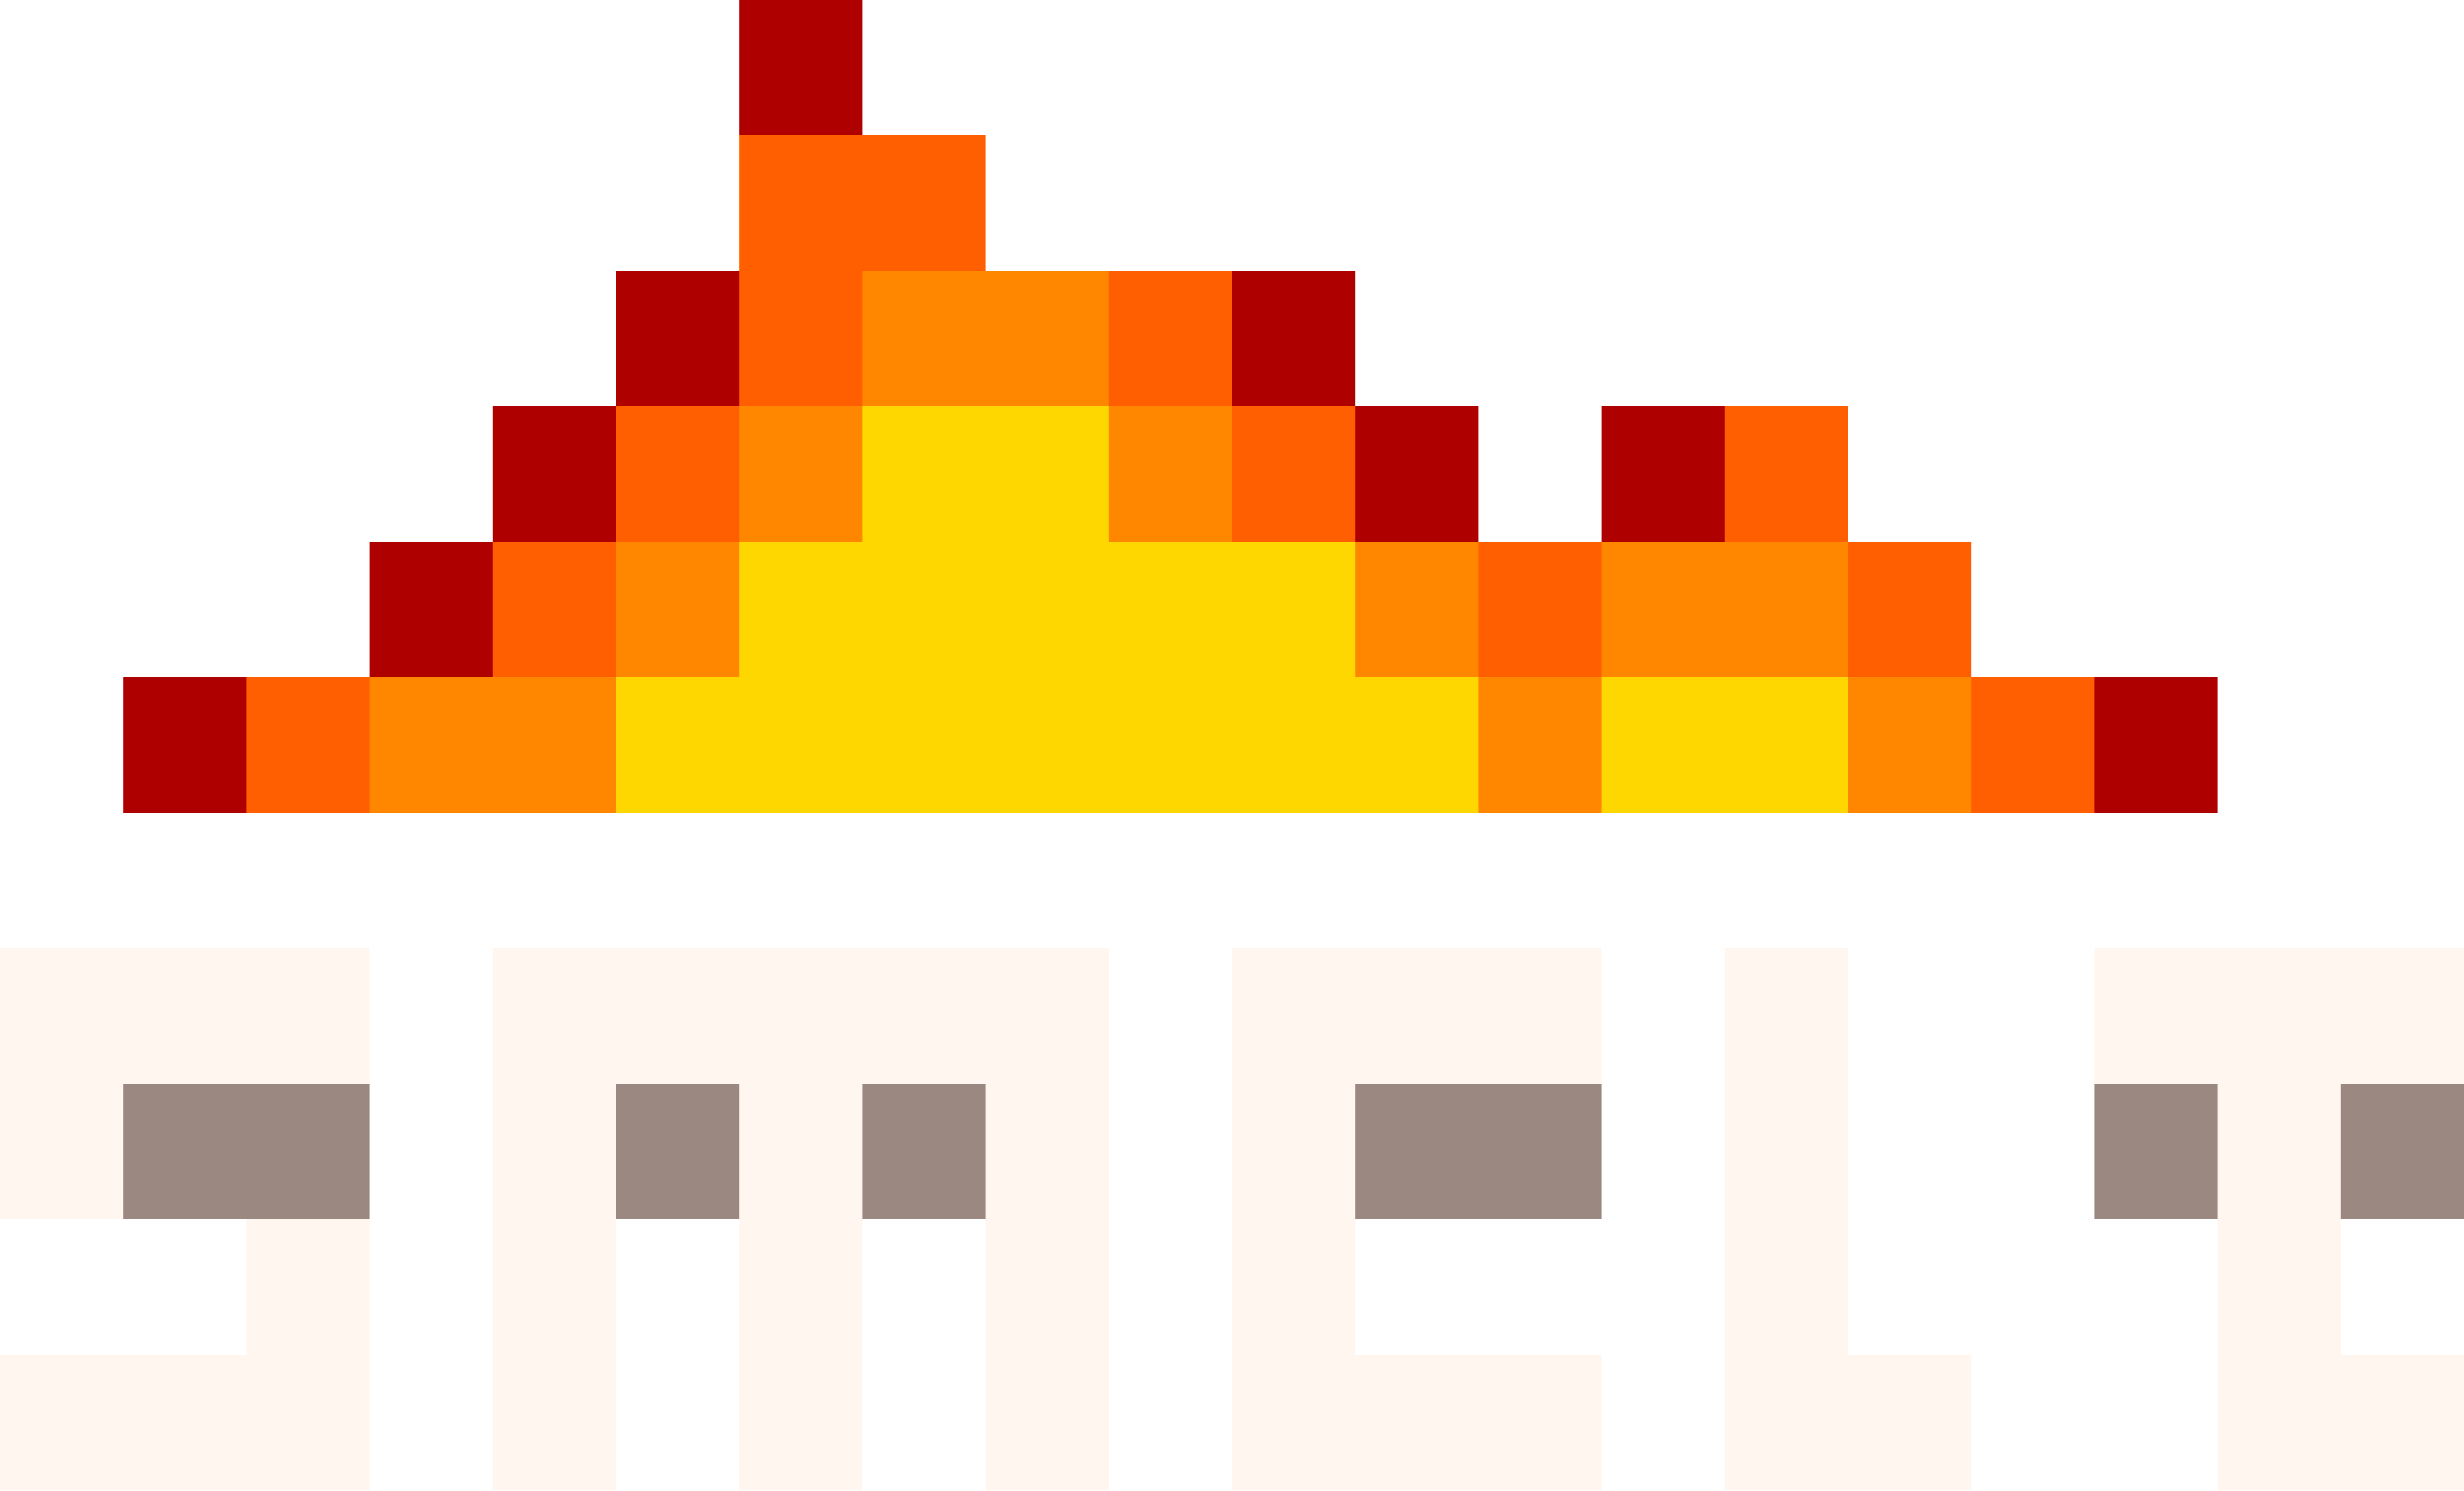
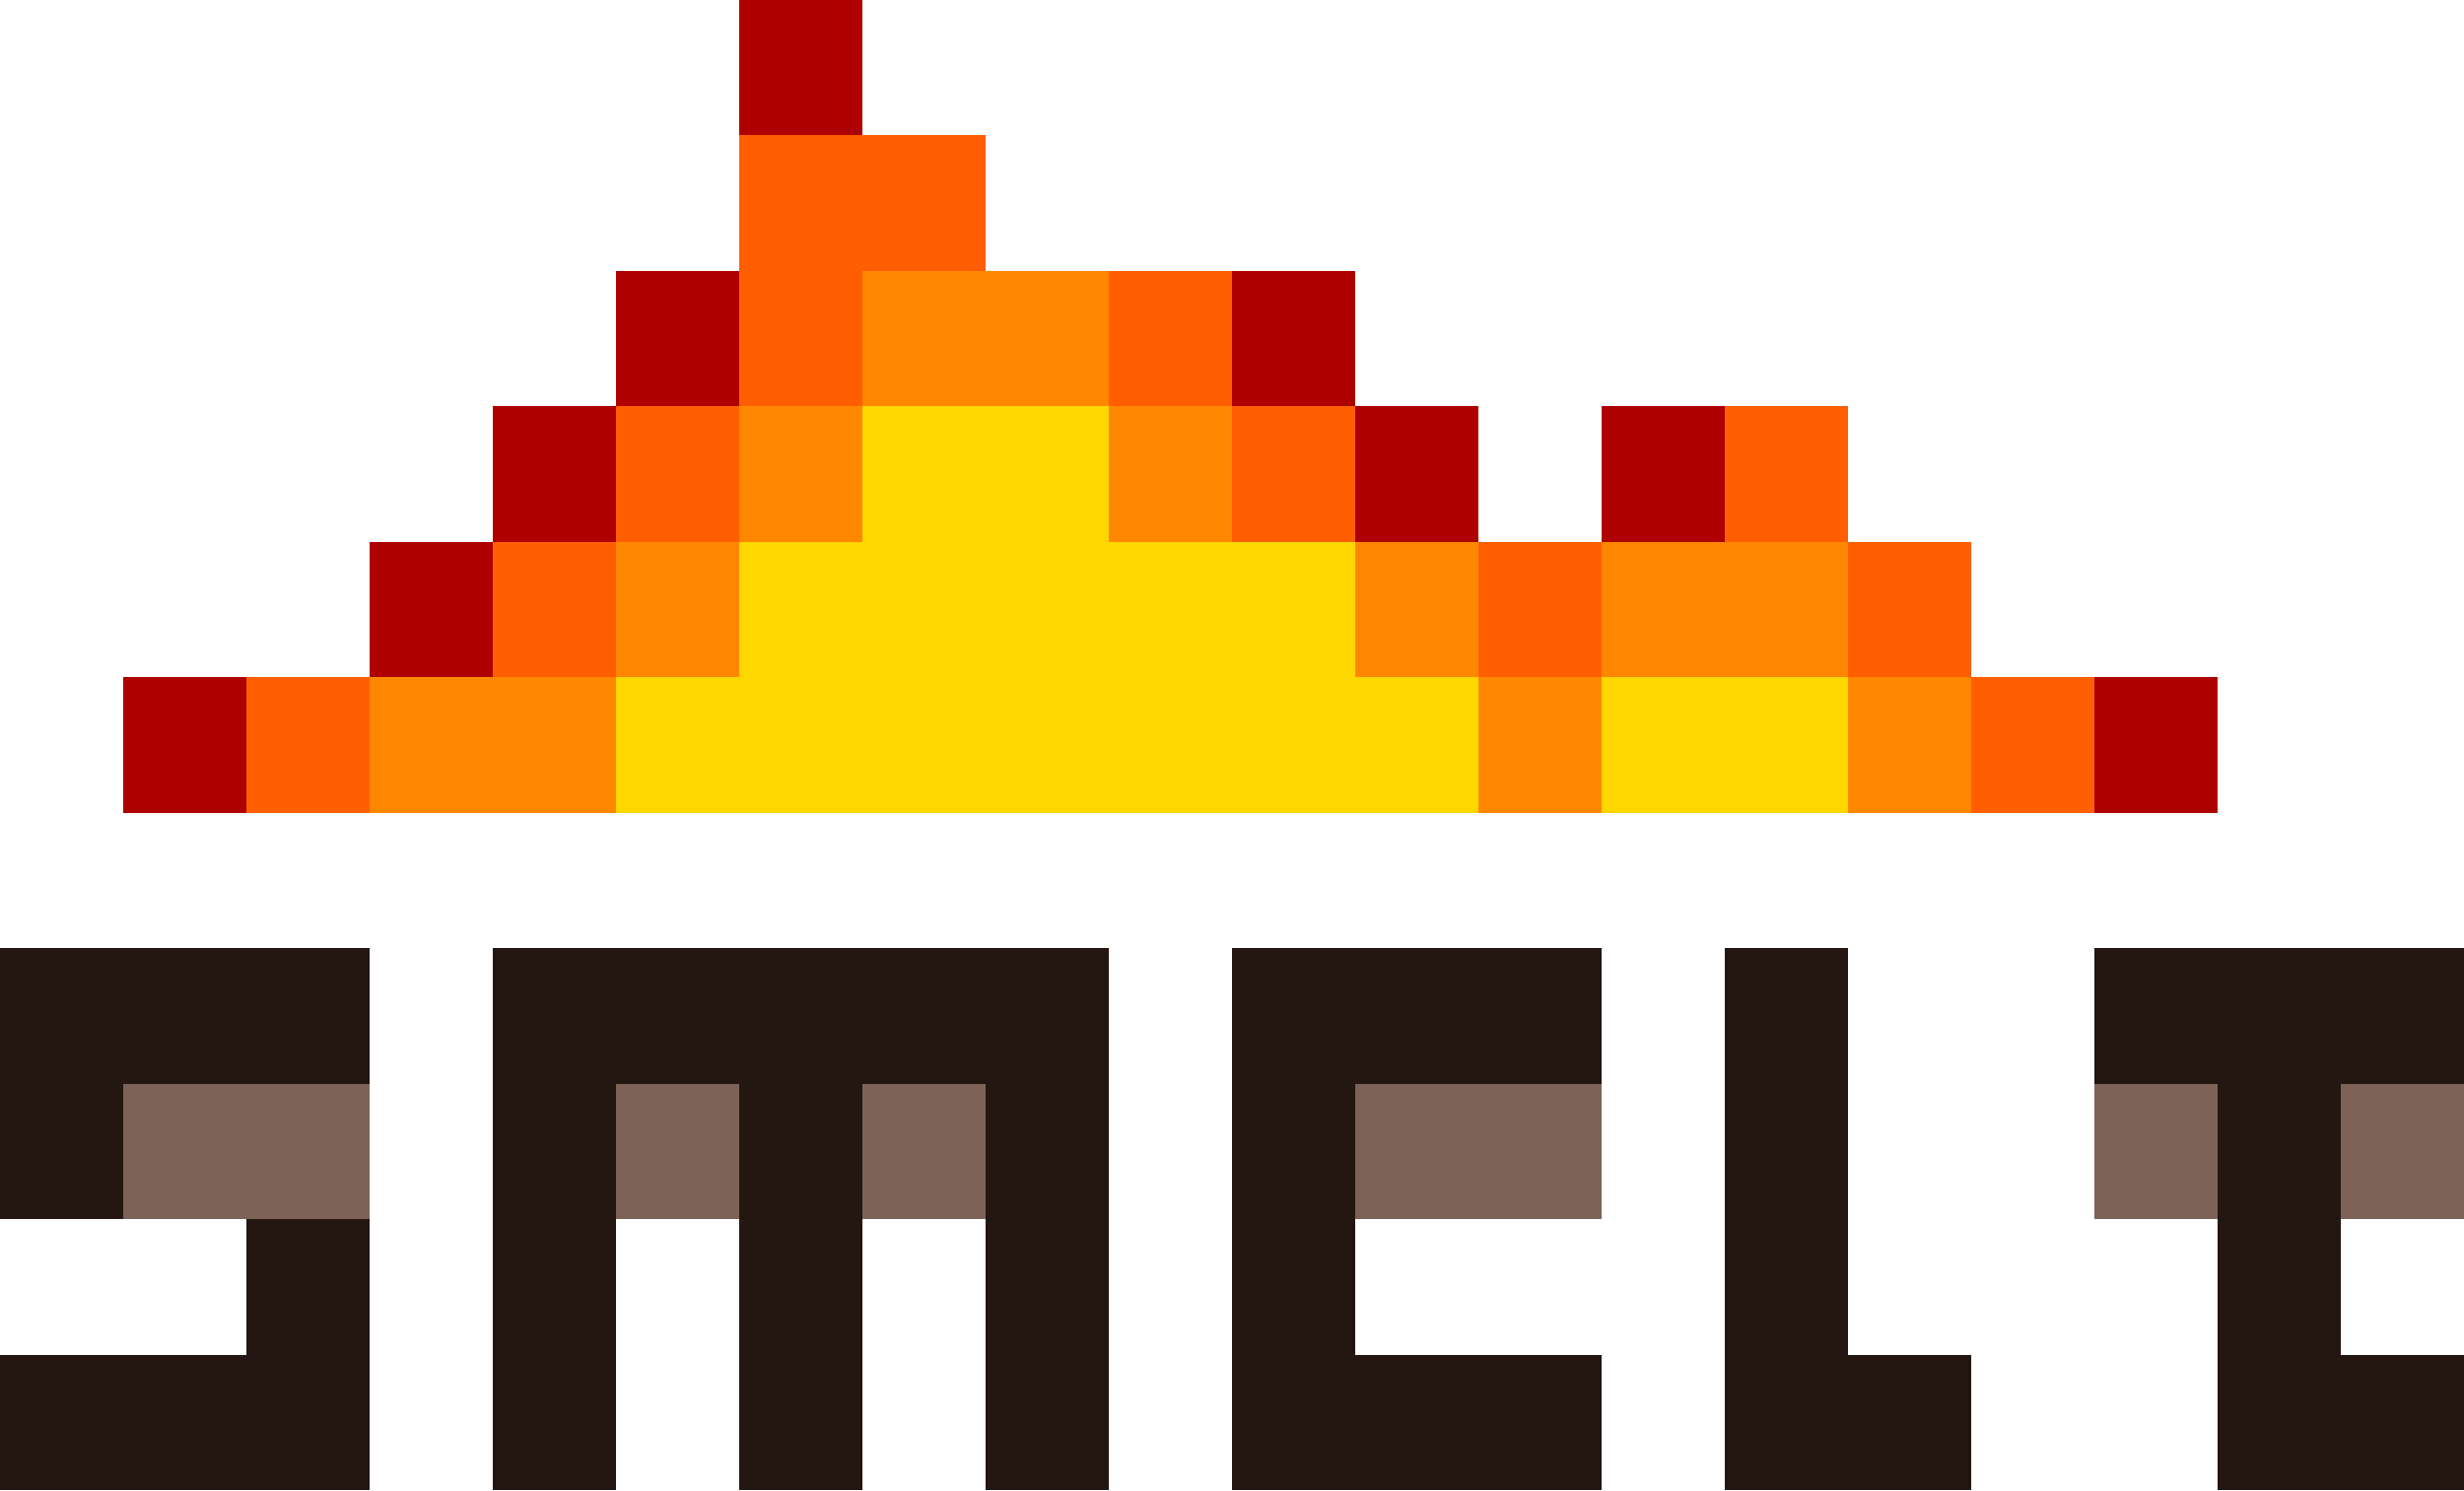
<svg xmlns="http://www.w3.org/2000/svg" viewBox="0 0 20 12.1" shape-rendering="crispEdges" role="img" aria-label="smelt logo">
  <rect x="6" y="0" width="1" height="1.1" fill="#af0000" />
  <rect x="6" y="1.1" width="1" height="1.1" fill="#ff5f00" />
  <rect x="7" y="1.1" width="1" height="1.1" fill="#ff5f00" />
  <rect x="5" y="2.2" width="1" height="1.1" fill="#af0000" />
  <rect x="6" y="2.2" width="1" height="1.1" fill="#ff5f00" />
  <rect x="7" y="2.2" width="1" height="1.1" fill="#ff8700" />
  <rect x="8" y="2.2" width="1" height="1.1" fill="#ff8700" />
  <rect x="9" y="2.2" width="1" height="1.1" fill="#ff5f00" />
  <rect x="10" y="2.2" width="1" height="1.1" fill="#af0000" />
  <rect x="4" y="3.3" width="1" height="1.1" fill="#af0000" />
  <rect x="5" y="3.3" width="1" height="1.1" fill="#ff5f00" />
  <rect x="6" y="3.3" width="1" height="1.1" fill="#ff8700" />
  <rect x="7" y="3.3" width="1" height="1.1" fill="#ffd700" />
  <rect x="8" y="3.3" width="1" height="1.1" fill="#ffd700" />
  <rect x="9" y="3.3" width="1" height="1.1" fill="#ff8700" />
  <rect x="10" y="3.3" width="1" height="1.1" fill="#ff5f00" />
  <rect x="11" y="3.3" width="1" height="1.1" fill="#af0000" />
  <rect x="13" y="3.3" width="1" height="1.1" fill="#af0000" />
  <rect x="14" y="3.3" width="1" height="1.1" fill="#ff5f00" />
  <rect x="3" y="4.4" width="1" height="1.1" fill="#af0000" />
  <rect x="4" y="4.4" width="1" height="1.1" fill="#ff5f00" />
  <rect x="5" y="4.4" width="1" height="1.1" fill="#ff8700" />
  <rect x="6" y="4.4" width="1" height="1.1" fill="#ffd700" />
  <rect x="7" y="4.4" width="1" height="1.1" fill="#ffd700" />
  <rect x="8" y="4.4" width="1" height="1.1" fill="#ffd700" />
  <rect x="9" y="4.4" width="1" height="1.1" fill="#ffd700" />
  <rect x="10" y="4.4" width="1" height="1.1" fill="#ffd700" />
  <rect x="11" y="4.4" width="1" height="1.1" fill="#ff8700" />
  <rect x="12" y="4.4" width="1" height="1.1" fill="#ff5f00" />
  <rect x="13" y="4.4" width="1" height="1.1" fill="#ff8700" />
  <rect x="14" y="4.4" width="1" height="1.1" fill="#ff8700" />
  <rect x="15" y="4.4" width="1" height="1.1" fill="#ff5f00" />
  <rect x="1" y="5.5" width="1" height="1.1" fill="#af0000" />
  <rect x="2" y="5.5" width="1" height="1.1" fill="#ff5f00" />
  <rect x="3" y="5.5" width="1" height="1.1" fill="#ff8700" />
  <rect x="4" y="5.5" width="1" height="1.1" fill="#ff8700" />
  <rect x="5" y="5.5" width="1" height="1.1" fill="#ffd700" />
  <rect x="6" y="5.5" width="1" height="1.1" fill="#ffd700" />
  <rect x="7" y="5.5" width="1" height="1.1" fill="#ffd700" />
  <rect x="8" y="5.5" width="1" height="1.1" fill="#ffd700" />
  <rect x="9" y="5.5" width="1" height="1.1" fill="#ffd700" />
  <rect x="10" y="5.5" width="1" height="1.1" fill="#ffd700" />
  <rect x="11" y="5.5" width="1" height="1.1" fill="#ffd700" />
  <rect x="12" y="5.5" width="1" height="1.1" fill="#ff8700" />
  <rect x="13" y="5.5" width="1" height="1.1" fill="#ffd700" />
  <rect x="14" y="5.5" width="1" height="1.1" fill="#ffd700" />
  <rect x="15" y="5.5" width="1" height="1.1" fill="#ff8700" />
  <rect x="16" y="5.5" width="1" height="1.1" fill="#ff5f00" />
  <rect x="17" y="5.5" width="1" height="1.1" fill="#af0000" />
-   <rect x="0" y="7.7" width="1" height="1.1" fill="#fff6ef" />
-   <rect x="1" y="7.7" width="1" height="1.1" fill="#fff6ef" />
-   <rect x="2" y="7.7" width="1" height="1.1" fill="#fff6ef" />
-   <rect x="4" y="7.7" width="1" height="1.1" fill="#fff6ef" />
-   <rect x="5" y="7.7" width="1" height="1.1" fill="#fff6ef" />
-   <rect x="6" y="7.7" width="1" height="1.1" fill="#fff6ef" />
-   <rect x="7" y="7.7" width="1" height="1.1" fill="#fff6ef" />
-   <rect x="8" y="7.7" width="1" height="1.1" fill="#fff6ef" />
-   <rect x="10" y="7.7" width="1" height="1.1" fill="#fff6ef" />
-   <rect x="11" y="7.7" width="1" height="1.1" fill="#fff6ef" />
-   <rect x="12" y="7.7" width="1" height="1.1" fill="#fff6ef" />
-   <rect x="14" y="7.7" width="1" height="1.1" fill="#fff6ef" />
-   <rect x="17" y="7.7" width="1" height="1.1" fill="#fff6ef" />
-   <rect x="18" y="7.7" width="1" height="1.1" fill="#fff6ef" />
-   <rect x="19" y="7.7" width="1" height="1.1" fill="#fff6ef" />
-   <rect x="0" y="8.8" width="1" height="1.1" fill="#fff6ef" />
-   <rect x="1" y="8.8" width="1" height="1.1" fill="#9b8880" />
-   <rect x="2" y="8.8" width="1" height="1.1" fill="#9b8880" />
-   <rect x="4" y="8.8" width="1" height="1.1" fill="#fff6ef" />
-   <rect x="5" y="8.8" width="1" height="1.1" fill="#9b8880" />
-   <rect x="6" y="8.8" width="1" height="1.1" fill="#fff6ef" />
-   <rect x="7" y="8.8" width="1" height="1.1" fill="#9b8880" />
-   <rect x="8" y="8.8" width="1" height="1.1" fill="#fff6ef" />
-   <rect x="10" y="8.8" width="1" height="1.1" fill="#fff6ef" />
-   <rect x="11" y="8.8" width="1" height="1.1" fill="#9b8880" />
-   <rect x="12" y="8.8" width="1" height="1.1" fill="#9b8880" />
-   <rect x="14" y="8.8" width="1" height="1.1" fill="#fff6ef" />
-   <rect x="17" y="8.8" width="1" height="1.1" fill="#9b8880" />
-   <rect x="18" y="8.8" width="1" height="1.1" fill="#fff6ef" />
-   <rect x="19" y="8.8" width="1" height="1.1" fill="#9b8880" />
-   <rect x="2" y="9.9" width="1" height="1.1" fill="#fff6ef" />
-   <rect x="4" y="9.9" width="1" height="1.1" fill="#fff6ef" />
-   <rect x="6" y="9.9" width="1" height="1.1" fill="#fff6ef" />
-   <rect x="8" y="9.9" width="1" height="1.1" fill="#fff6ef" />
-   <rect x="10" y="9.9" width="1" height="1.1" fill="#fff6ef" />
-   <rect x="14" y="9.9" width="1" height="1.1" fill="#fff6ef" />
-   <rect x="18" y="9.9" width="1" height="1.1" fill="#fff6ef" />
-   <rect x="0" y="11" width="1" height="1.1" fill="#fff6ef" />
-   <rect x="1" y="11" width="1" height="1.1" fill="#fff6ef" />
-   <rect x="2" y="11" width="1" height="1.1" fill="#fff6ef" />
-   <rect x="4" y="11" width="1" height="1.1" fill="#fff6ef" />
-   <rect x="6" y="11" width="1" height="1.1" fill="#fff6ef" />
-   <rect x="8" y="11" width="1" height="1.1" fill="#fff6ef" />
-   <rect x="10" y="11" width="1" height="1.1" fill="#fff6ef" />
-   <rect x="11" y="11" width="1" height="1.1" fill="#fff6ef" />
-   <rect x="12" y="11" width="1" height="1.1" fill="#fff6ef" />
-   <rect x="14" y="11" width="1" height="1.1" fill="#fff6ef" />
-   <rect x="15" y="11" width="1" height="1.1" fill="#fff6ef" />
-   <rect x="18" y="11" width="1" height="1.1" fill="#fff6ef" />
-   <rect x="19" y="11" width="1" height="1.1" fill="#fff6ef" />
+   <rect x="0" y="7.7" width="1" height="1.1" fill="#241611" />
+   <rect x="1" y="7.7" width="1" height="1.1" fill="#241611" />
+   <rect x="2" y="7.7" width="1" height="1.1" fill="#241611" />
+   <rect x="4" y="7.7" width="1" height="1.1" fill="#241611" />
+   <rect x="5" y="7.7" width="1" height="1.1" fill="#241611" />
+   <rect x="6" y="7.7" width="1" height="1.1" fill="#241611" />
+   <rect x="7" y="7.7" width="1" height="1.1" fill="#241611" />
+   <rect x="8" y="7.7" width="1" height="1.1" fill="#241611" />
+   <rect x="10" y="7.7" width="1" height="1.1" fill="#241611" />
+   <rect x="11" y="7.7" width="1" height="1.1" fill="#241611" />
+   <rect x="12" y="7.7" width="1" height="1.1" fill="#241611" />
+   <rect x="14" y="7.7" width="1" height="1.1" fill="#241611" />
+   <rect x="17" y="7.7" width="1" height="1.1" fill="#241611" />
+   <rect x="18" y="7.7" width="1" height="1.1" fill="#241611" />
+   <rect x="19" y="7.7" width="1" height="1.1" fill="#241611" />
+   <rect x="0" y="8.8" width="1" height="1.1" fill="#241611" />
+   <rect x="1" y="8.8" width="1" height="1.1" fill="#7c6257" />
+   <rect x="2" y="8.8" width="1" height="1.1" fill="#7c6257" />
+   <rect x="4" y="8.8" width="1" height="1.1" fill="#241611" />
+   <rect x="5" y="8.8" width="1" height="1.1" fill="#7c6257" />
+   <rect x="6" y="8.8" width="1" height="1.1" fill="#241611" />
+   <rect x="7" y="8.8" width="1" height="1.1" fill="#7c6257" />
+   <rect x="8" y="8.8" width="1" height="1.1" fill="#241611" />
+   <rect x="10" y="8.8" width="1" height="1.1" fill="#241611" />
+   <rect x="11" y="8.8" width="1" height="1.1" fill="#7c6257" />
+   <rect x="12" y="8.8" width="1" height="1.1" fill="#7c6257" />
+   <rect x="14" y="8.8" width="1" height="1.1" fill="#241611" />
+   <rect x="17" y="8.8" width="1" height="1.1" fill="#7c6257" />
+   <rect x="18" y="8.8" width="1" height="1.1" fill="#241611" />
+   <rect x="19" y="8.8" width="1" height="1.1" fill="#7c6257" />
+   <rect x="2" y="9.9" width="1" height="1.1" fill="#241611" />
+   <rect x="4" y="9.9" width="1" height="1.1" fill="#241611" />
+   <rect x="6" y="9.9" width="1" height="1.1" fill="#241611" />
+   <rect x="8" y="9.9" width="1" height="1.1" fill="#241611" />
+   <rect x="10" y="9.9" width="1" height="1.1" fill="#241611" />
+   <rect x="14" y="9.9" width="1" height="1.1" fill="#241611" />
+   <rect x="18" y="9.9" width="1" height="1.1" fill="#241611" />
+   <rect x="0" y="11" width="1" height="1.1" fill="#241611" />
+   <rect x="1" y="11" width="1" height="1.1" fill="#241611" />
+   <rect x="2" y="11" width="1" height="1.1" fill="#241611" />
+   <rect x="4" y="11" width="1" height="1.1" fill="#241611" />
+   <rect x="6" y="11" width="1" height="1.1" fill="#241611" />
+   <rect x="8" y="11" width="1" height="1.1" fill="#241611" />
+   <rect x="10" y="11" width="1" height="1.1" fill="#241611" />
+   <rect x="11" y="11" width="1" height="1.1" fill="#241611" />
+   <rect x="12" y="11" width="1" height="1.1" fill="#241611" />
+   <rect x="14" y="11" width="1" height="1.1" fill="#241611" />
+   <rect x="15" y="11" width="1" height="1.1" fill="#241611" />
+   <rect x="18" y="11" width="1" height="1.1" fill="#241611" />
+   <rect x="19" y="11" width="1" height="1.1" fill="#241611" />
</svg>
